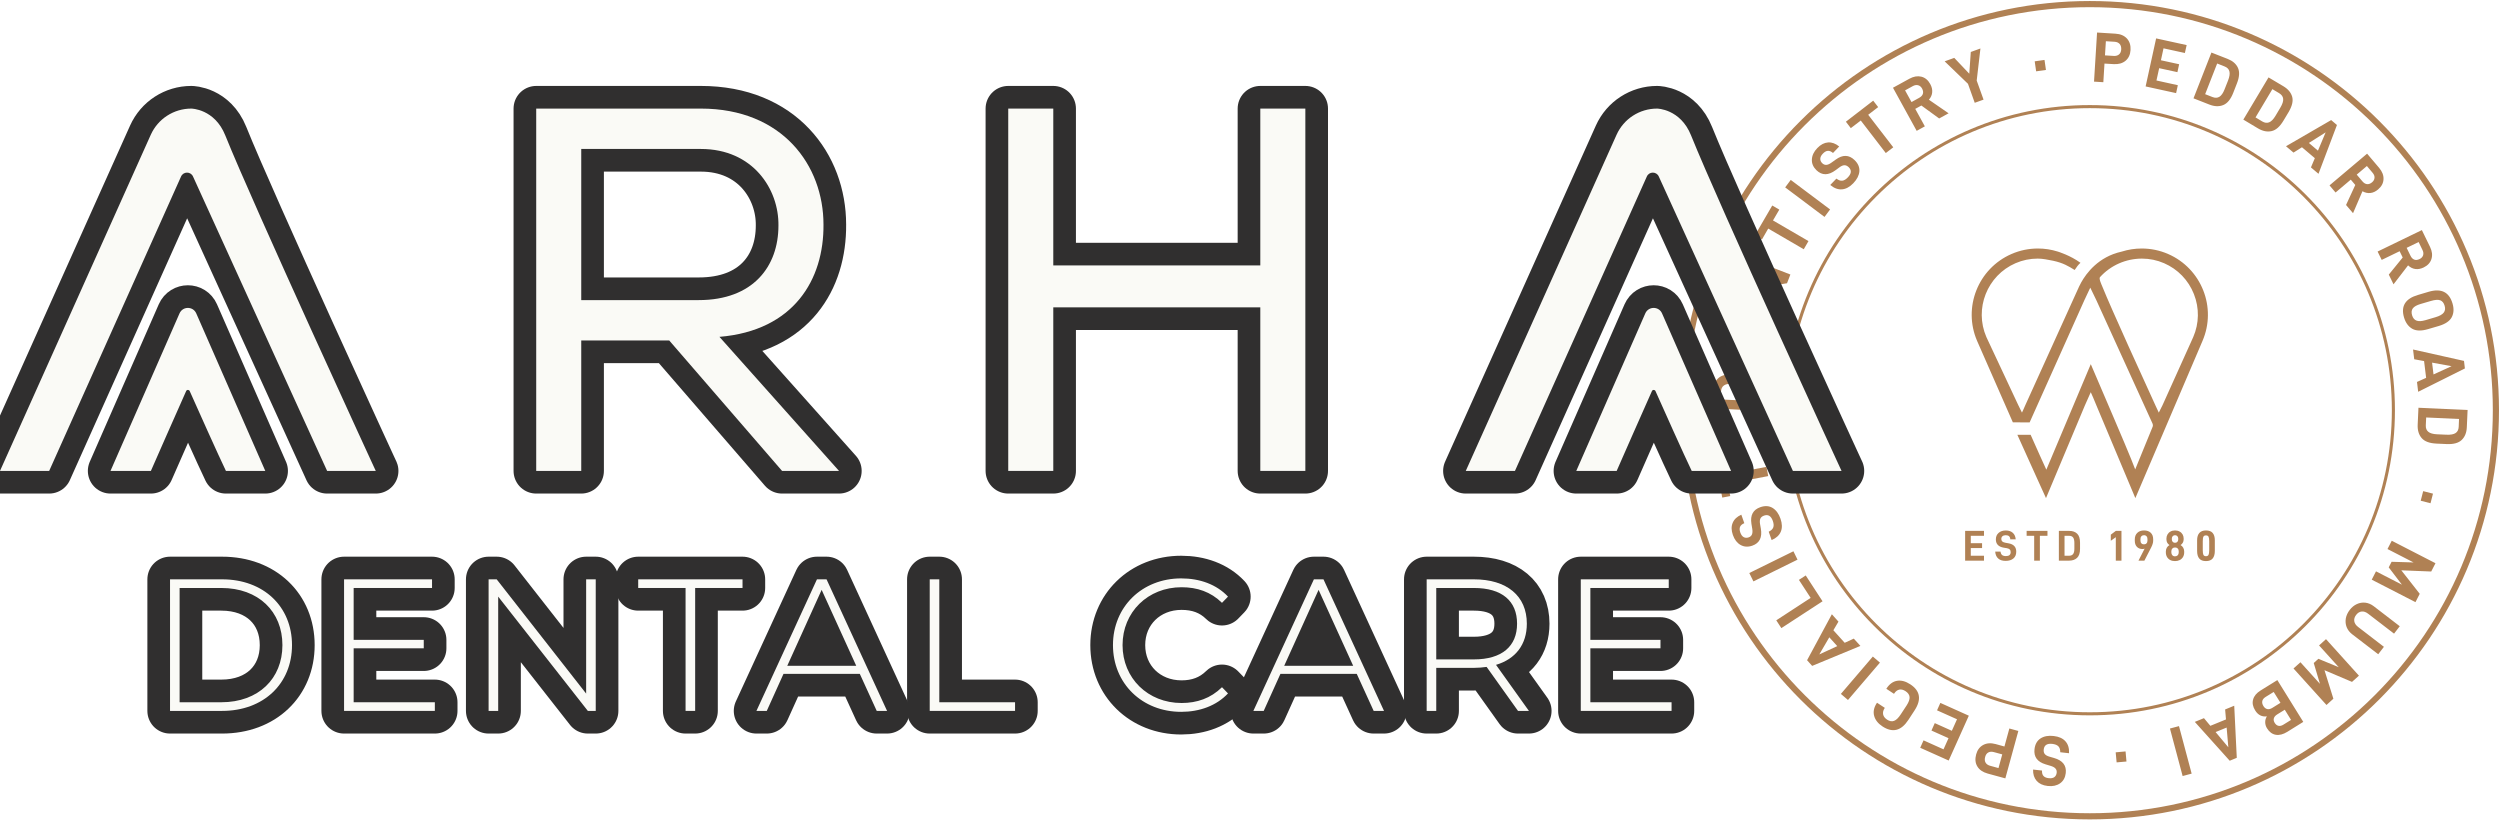
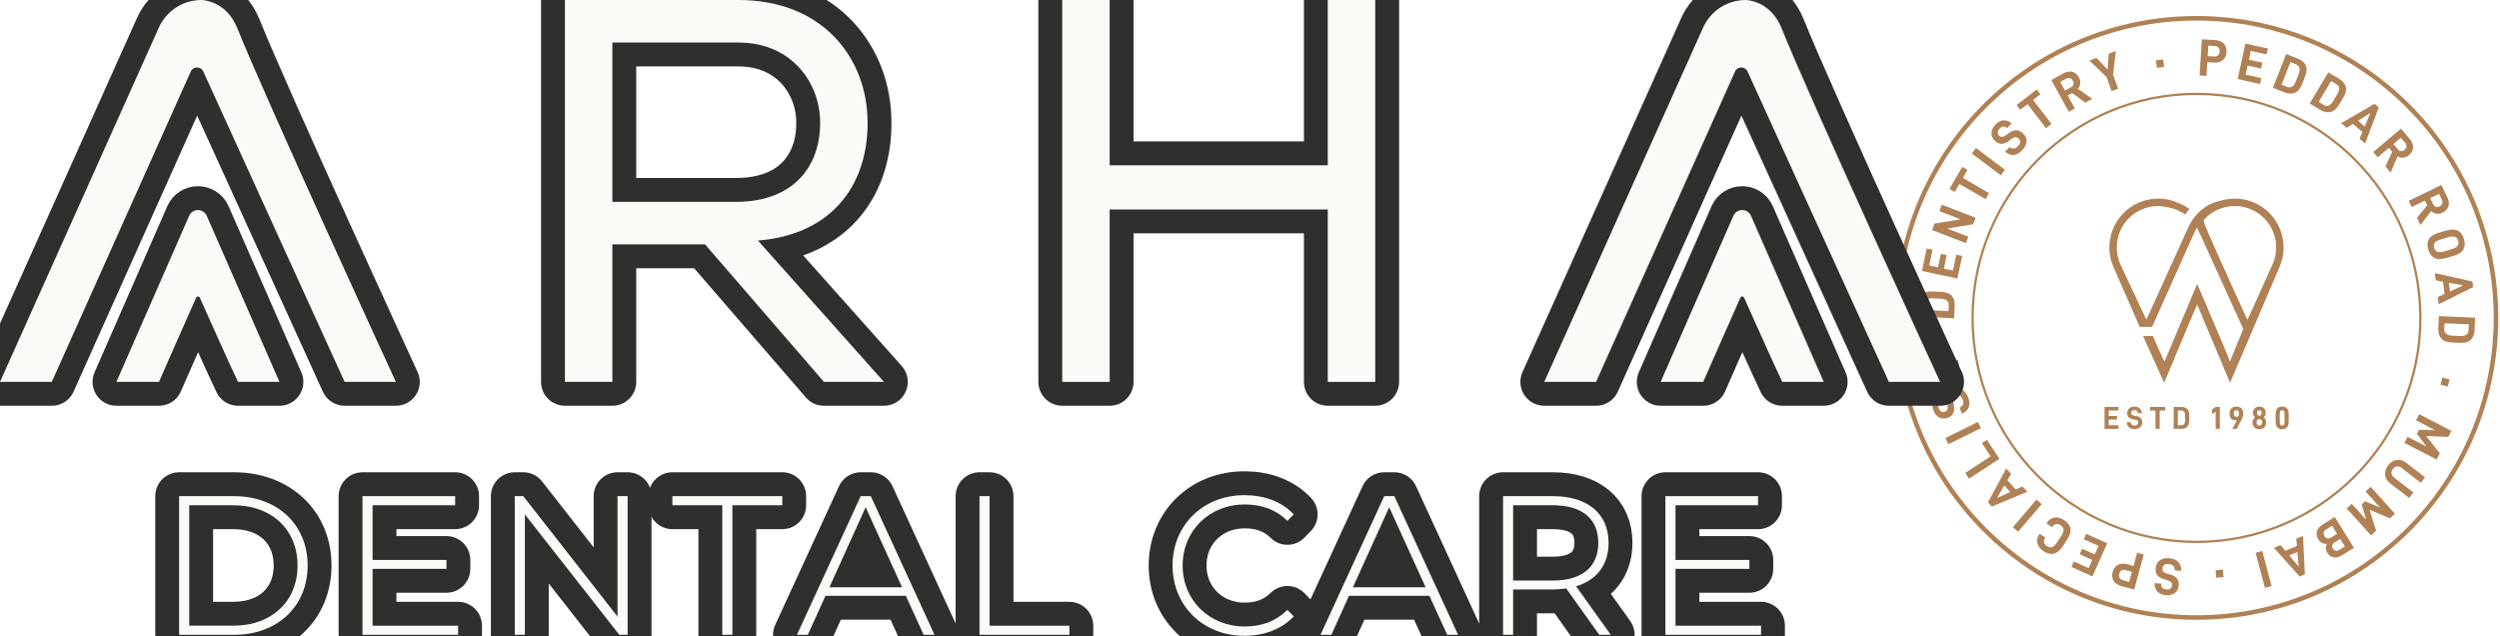
- <svg xmlns="http://www.w3.org/2000/svg" viewBox="0 -105.46 2428.01 796.8" role="img" aria-label="Arha Dental Care">
-   <g transform="translate(1631.22 -105.46) scale(3.98399)">
+ <svg xmlns="http://www.w3.org/2000/svg" viewBox="0 0 2303.71 585.88" role="img" aria-label="Arha Dental Care">
+   <g transform="translate(1745.95 14.06) scale(2.78879)">
    <g fill="none" stroke="#B08154">
      <circle cx="100" cy="100" r="99" stroke-width="1.5" />
      <circle cx="100" cy="100" r="74.01" stroke-width=".75" />
    </g>
    <g fill="#B08154">
      <path d="M109.05 9.39C108.39 8.68 107.46 8.28 106.24 8.21L101.77 7.93L101.03 19.9L103.3 20.04L103.58 15.5L105.78 15.63C107 15.71 107.97 15.43 108.72 14.81C109.46 14.19 109.86 13.32 109.93 12.21C110 11.05 109.71 10.11 109.05 9.39ZM107.11 13.28C106.78 13.55 106.35 13.67 105.8 13.63L103.7 13.5L103.92 10.05L106.02 10.18C106.57 10.21 106.99 10.39 107.28 10.72C107.57 11.05 107.69 11.5 107.66 12.07C107.62 12.61 107.44 13.01 107.11 13.28ZM117.97 11.78 123.18 12.92 123.61 10.99 116.17 9.36 113.61 21.07 121.04 22.7 121.46 20.77 116.25 19.62 116.91 16.62 121.36 17.59 121.78 15.66 117.34 14.69ZM129.65 12.81 125.28 23.97 129.15 25.49C130.4 25.98 131.53 26.02 132.53 25.61C133.54 25.2 134.35 24.21 134.97 22.63L135.86 20.35C136.48 18.78 136.56 17.51 136.11 16.53C135.67 15.56 134.82 14.83 133.58 14.35ZM129.92 23.66 128.12 22.96 131.05 15.48 132.84 16.19C133.49 16.44 133.89 16.84 134.03 17.39C134.18 17.94 134.07 18.69 133.7 19.64L132.85 21.79C132.5 22.69 132.08 23.29 131.6 23.59C131.11 23.89 130.55 23.91 129.92 23.66ZM143.57 18.87 137.43 29.16 140.99 31.29C142.15 31.98 143.25 32.2 144.31 31.96C145.37 31.73 146.33 30.88 147.2 29.43L148.46 27.33C149.32 25.87 149.62 24.63 149.34 23.6C149.05 22.57 148.34 21.71 147.2 21.03ZM142.05 29.61 140.4 28.62 144.51 21.73 146.17 22.72C146.76 23.08 147.09 23.54 147.14 24.1C147.2 24.67 146.96 25.39 146.44 26.26L145.26 28.25C144.76 29.08 144.25 29.61 143.72 29.82C143.2 30.03 142.64 29.96 142.05 29.61ZM154.86 38.56 153.91 40.81 155.75 42.37 160.25 30.47 158.84 29.27 147.83 35.65 149.66 37.2 151.72 35.9ZM155.62 36.73 153.41 34.85 157.49 32.27ZM164.72 45.09 162.47 49.97 164.17 51.97 166.47 46.62C167.1 46.98 167.75 47.12 168.4 47.05C169.05 46.98 169.68 46.69 170.28 46.18C171.12 45.47 171.56 44.64 171.6 43.69C171.65 42.75 171.29 41.83 170.54 40.93L167.6 37.46L158.44 45.19L159.91 46.93L163.62 43.79ZM165.07 42.57 167.55 40.47 168.94 42.12C169.28 42.52 169.44 42.92 169.41 43.34C169.38 43.76 169.18 44.12 168.81 44.44C168.4 44.78 168 44.93 167.59 44.89C167.18 44.85 166.81 44.62 166.46 44.21ZM176.28 62.77 172.89 66.94 174.04 69.31 177.59 64.69C178.12 65.19 178.71 65.49 179.36 65.58C180 65.67 180.68 65.54 181.39 65.2C182.38 64.72 183.02 64.02 183.29 63.12C183.57 62.21 183.45 61.23 182.94 60.18L180.95 56.09L170.16 61.32L171.16 63.36L175.53 61.24ZM177.24 60.42 180.16 59 181.1 60.94C181.33 61.4 181.38 61.84 181.25 62.24C181.12 62.63 180.84 62.94 180.4 63.15C179.92 63.38 179.49 63.43 179.1 63.29C178.72 63.14 178.41 62.83 178.18 62.35ZM179.97 71.91C176.92 72.81 175.79 74.63 176.6 77.38C176.98 78.66 177.64 79.58 178.58 80.13C179.52 80.68 180.8 80.72 182.43 80.24L185.06 79.47C186.68 78.99 187.74 78.27 188.24 77.32C188.74 76.36 188.8 75.24 188.42 73.97C187.6 71.18 185.66 70.23 182.6 71.13ZM179.65 78.16C179.13 77.97 178.77 77.53 178.57 76.87C178.36 76.17 178.42 75.6 178.75 75.17C179.07 74.73 179.71 74.38 180.65 74.1L183.14 73.37C184.14 73.07 184.9 73.02 185.42 73.2C185.93 73.39 186.3 73.83 186.5 74.53C186.7 75.2 186.63 75.76 186.28 76.21C185.94 76.66 185.28 77.03 184.3 77.32L181.82 78.05C180.89 78.32 180.17 78.36 179.65 78.16ZM181.99 92.11 179.76 93.11 180.05 95.51 191.44 89.82 191.22 87.98 178.8 85.2 179.09 87.58 181.49 88.02ZM183.79 91.28 183.44 88.4 188.19 89.27ZM192.1 99.94 180.12 99.4 179.93 103.55C179.87 104.89 180.2 105.98 180.91 106.8C181.62 107.62 182.82 108.06 184.51 108.14L186.96 108.25C188.65 108.33 189.88 108 190.65 107.26C191.43 106.52 191.85 105.49 191.91 104.16ZM181.91 103.69 182 101.77 190.01 102.13 189.93 104.05C189.9 104.75 189.65 105.25 189.17 105.57C188.7 105.88 187.96 106.02 186.94 105.97L184.63 105.87C183.66 105.82 182.95 105.62 182.52 105.26C182.08 104.9 181.88 104.38 181.91 103.69ZM183.66 120.34 181.27 119.73 180.67 122.07 183.06 122.68ZM179.39 146.79 180.43 144.76 175.94 139.03 183.23 139.32 184.27 137.3 173.61 131.82 172.57 133.84 178.93 137.11 173.57 136.95 172.87 138.31 176.09 142.53 169.77 139.28 168.73 141.31ZM165.1 147.26C164.43 147.57 163.85 148.05 163.36 148.69C162.86 149.35 162.54 150.03 162.41 150.76C162.29 151.49 162.35 152.19 162.61 152.87C162.88 153.54 163.32 154.12 163.94 154.6L170.31 159.49L171.7 157.68L165.4 152.83C164.85 152.41 164.55 151.94 164.47 151.42C164.39 150.9 164.55 150.4 164.93 149.9C165.31 149.4 165.76 149.13 166.28 149.07C166.79 149.02 167.32 149.2 167.86 149.62L174.17 154.47L175.56 152.66L169.2 147.77C168.57 147.29 167.9 147.01 167.18 146.92C166.47 146.84 165.77 146.95 165.1 147.26ZM157.7 171.86 159.38 170.33 157.21 163.38 163.92 166.23 165.61 164.71 157.58 155.81 155.89 157.34 160.69 162.65 155.72 160.6 154.59 161.63 156.11 166.71 151.35 161.44 149.66 162.96ZM141.56 174.39C142.04 174.63 142.58 174.71 143.17 174.63C142.89 175.08 142.75 175.56 142.76 176.08C142.77 176.6 142.92 177.09 143.2 177.54C143.76 178.45 144.47 178.97 145.33 179.12C146.19 179.27 147.12 179.03 148.12 178.42L152.04 175.98L145.72 165.79L141.63 168.33C140.65 168.94 140.04 169.67 139.81 170.53C139.57 171.38 139.74 172.27 140.32 173.19C140.66 173.75 141.07 174.14 141.56 174.39ZM149.06 175.5 147.22 176.64C146.78 176.92 146.37 177.02 146.01 176.94C145.64 176.87 145.33 176.63 145.07 176.21C144.84 175.83 144.77 175.46 144.87 175.11C144.97 174.75 145.24 174.44 145.68 174.16L147.53 173.02ZM142.05 170.9C142.13 170.52 142.41 170.18 142.87 169.89L144.83 168.68L146.48 171.33L144.52 172.55C144.06 172.84 143.64 172.94 143.27 172.86C142.89 172.77 142.58 172.53 142.33 172.13C142.06 171.69 141.97 171.29 142.05 170.9ZM129.39 176.94 127.83 175.07 125.6 175.98 134.11 185.45 135.83 184.74 135.21 172.04 132.99 172.95 133.2 175.38ZM130.67 178.46 133.36 177.36 133.77 182.17ZM124.83 188.59 121.74 177.01 119.54 177.6 122.63 189.18ZM108.94 185.64 108.72 183.18 106.31 183.4 106.54 185.85ZM94.06 180.71C93.42 179.99 92.46 179.56 91.19 179.42C89.89 179.27 88.82 179.47 87.98 180.02C87.14 180.57 86.66 181.44 86.52 182.64C86.31 184.5 87.21 185.73 89.22 186.33L90.45 186.7C91.01 186.87 91.4 187.08 91.64 187.36C91.88 187.63 91.97 187.97 91.93 188.38C91.87 188.86 91.68 189.21 91.35 189.45C91.02 189.68 90.56 189.77 89.98 189.7C89.4 189.64 88.98 189.46 88.71 189.16C88.44 188.86 88.32 188.42 88.35 187.84L86.17 187.6C86.14 188.74 86.43 189.65 87.04 190.35C87.66 191.05 88.55 191.47 89.73 191.6C90.94 191.74 91.94 191.52 92.75 190.96C93.55 190.4 94.01 189.56 94.14 188.46C94.35 186.61 93.39 185.38 91.28 184.78L90.18 184.46C89.64 184.31 89.26 184.1 89.03 183.82C88.8 183.54 88.72 183.17 88.77 182.7C88.89 181.65 89.59 181.2 90.86 181.34C91.53 181.42 92.02 181.61 92.33 181.92C92.64 182.23 92.8 182.71 92.8 183.38L94.94 183.62C95 182.4 94.71 181.43 94.06 180.71ZM72.58 186.83C73.08 187.67 73.92 188.24 75.09 188.57L79.41 189.75L82.58 178.19L80.39 177.59L79.19 181.98L77.06 181.39C75.88 181.07 74.87 181.14 74.02 181.6C73.17 182.05 72.59 182.82 72.3 183.89C71.99 185.02 72.08 186 72.58 186.83ZM75.27 183.43C75.65 183.23 76.1 183.2 76.63 183.35L78.66 183.9L77.74 187.24L75.71 186.68C75.18 186.54 74.8 186.27 74.59 185.9C74.37 185.52 74.34 185.05 74.5 184.49C74.64 183.98 74.9 183.62 75.27 183.43ZM64.34 182.67 59.47 180.48 58.66 182.29 65.6 185.4 70.51 174.47 63.57 171.35 62.76 173.16 67.63 175.34 66.37 178.15 62.21 176.28 61.4 178.09 65.56 179.95ZM57.27 173.2C59.02 170.54 58.67 168.41 56.24 166.82C55.13 166.09 54.06 165.8 53.04 165.96C52.03 166.12 51.17 166.74 50.46 167.81L50.4 167.91L52.27 169.14L52.35 169.02C52.68 168.52 53.08 168.22 53.56 168.11C54.03 168.01 54.54 168.14 55.08 168.49C55.69 168.89 56.02 169.37 56.07 169.92C56.11 170.48 55.87 171.16 55.34 171.98L53.92 174.14C53.35 175.01 52.81 175.54 52.28 175.73C51.76 175.93 51.19 175.83 50.58 175.43C50.04 175.07 49.72 174.65 49.62 174.16C49.52 173.66 49.64 173.16 49.98 172.64L50.03 172.56L48.13 171.31L48.06 171.41C47.37 172.47 47.16 173.5 47.43 174.51C47.7 175.51 48.38 176.38 49.47 177.09C51.93 178.7 54.02 178.17 55.77 175.5ZM41.05 170.64 48.84 161.53 47.11 160.05 39.32 169.16ZM37.49 153.64 38.73 151.54 37.12 149.74 31.08 160.95 32.32 162.33 44.08 157.46 42.47 155.68 40.25 156.7ZM36.5 155.36 38.44 157.51 34.06 159.53ZM24.81 153.12 34.85 146.58 30.75 140.28 29.09 141.36 31.95 145.75 23.57 151.22ZM18 141.73 28.75 136.43 27.75 134.39 16.99 139.69ZM24.68 129.6C25.05 128.71 25.02 127.66 24.6 126.45C24.17 125.21 23.52 124.34 22.67 123.82C21.81 123.3 20.82 123.24 19.68 123.64C17.91 124.26 17.19 125.6 17.51 127.67L17.72 128.94C17.81 129.51 17.78 129.96 17.64 130.29C17.5 130.63 17.23 130.86 16.84 131C16.39 131.15 15.99 131.14 15.63 130.94C15.27 130.75 15 130.37 14.8 129.81C14.61 129.27 14.59 128.81 14.74 128.43C14.9 128.06 15.24 127.76 15.78 127.54L15.05 125.47C14.01 125.93 13.31 126.59 12.95 127.45C12.58 128.31 12.6 129.29 12.99 130.41C13.39 131.56 14.02 132.37 14.87 132.85C15.73 133.33 16.68 133.39 17.73 133.02C19.49 132.41 20.18 131.02 19.81 128.86L19.61 127.73C19.52 127.17 19.55 126.73 19.7 126.41C19.85 126.09 20.15 125.85 20.6 125.69C21.59 125.34 22.3 125.78 22.73 126.99C22.95 127.63 22.99 128.15 22.84 128.56C22.7 128.97 22.33 129.33 21.73 129.62L22.44 131.66C23.56 131.18 24.31 130.49 24.68 129.6ZM10.78 112.67 8.83 113.04 10.4 121.3 12.35 120.93 11.78 117.93 21.61 116.06 21.18 113.81 11.35 115.67ZM7.91 99.54 19.88 100.14 20.09 96C20.16 94.65 19.84 93.57 19.13 92.75C18.42 91.92 17.23 91.47 15.54 91.38L13.09 91.26C11.4 91.17 10.17 91.5 9.39 92.23C8.61 92.96 8.19 93.99 8.12 95.32ZM18.11 95.84 18.02 97.77 10 97.37 10.1 95.44C10.13 94.75 10.39 94.24 10.86 93.93C11.33 93.62 12.08 93.49 13.1 93.54L15.41 93.66C16.38 93.7 17.08 93.91 17.51 94.27C17.95 94.64 18.15 95.16 18.11 95.84ZM11.65 82.69 12.75 77.47 10.82 77.06 9.24 84.51 20.97 86.99 22.55 79.54 20.61 79.13 19.5 84.35 16.5 83.71 17.44 79.26 15.5 78.85 14.56 83.3ZM15.83 62.59 15.01 64.72 22.01 67.43 13.41 68.83 12.59 70.96 23.77 75.28 24.59 73.16 17.61 70.46 26.19 69.05 27.01 66.92ZM24.31 51.1 22.59 50.1 18.36 57.37 20.08 58.37 21.61 55.72 30.27 60.76 31.42 58.77 22.77 53.74ZM25.74 45.68 35.33 52.88 36.69 51.06 27.1 43.86ZM39.57 46.16C40.53 46.09 41.46 45.59 42.35 44.67C43.26 43.72 43.75 42.75 43.83 41.76C43.9 40.76 43.51 39.84 42.64 39.01C41.29 37.71 39.76 37.67 38.07 38.9L37.02 39.65C36.55 39.99 36.14 40.17 35.78 40.19C35.42 40.22 35.09 40.08 34.79 39.8C34.45 39.47 34.28 39.1 34.3 38.69C34.31 38.29 34.52 37.87 34.93 37.45C35.33 37.03 35.73 36.8 36.13 36.77C36.53 36.74 36.95 36.91 37.4 37.29L38.91 35.71C38.03 34.99 37.13 34.66 36.2 34.72C35.27 34.79 34.4 35.24 33.58 36.09C32.73 36.97 32.29 37.9 32.25 38.88C32.2 39.86 32.58 40.73 33.38 41.51C34.73 42.8 36.28 42.79 38.04 41.48L38.96 40.8C39.41 40.46 39.82 40.29 40.17 40.28C40.53 40.27 40.88 40.43 41.22 40.75C41.98 41.49 41.91 42.31 41.02 43.24C40.56 43.72 40.11 44 39.67 44.05C39.24 44.11 38.76 43.94 38.23 43.54L36.73 45.09C37.66 45.88 38.61 46.23 39.57 46.16ZM48.41 26.11 47.2 24.54 40.54 29.67 41.74 31.24 44.17 29.38 50.27 37.31 52.09 35.91 45.98 27.98ZM58.94 25.72 63.28 28.88 65.58 27.62 60.78 24.31C61.26 23.75 61.53 23.15 61.58 22.5C61.64 21.85 61.48 21.17 61.1 20.48C60.57 19.52 59.85 18.92 58.93 18.69C58.01 18.47 57.04 18.63 56.01 19.2L52.02 21.39L57.8 31.9L59.79 30.8L57.45 26.54ZM56.54 24.88 54.97 22.03 56.86 20.99C57.32 20.74 57.75 20.67 58.15 20.78C58.55 20.89 58.87 21.15 59.11 21.58C59.36 22.05 59.43 22.48 59.31 22.87C59.18 23.26 58.89 23.58 58.42 23.84ZM72.43 19.64 73.34 11.82 70.99 12.67 70.62 17.97 66.96 14.11 64.62 14.95 70.3 20.43 71.95 25.06 74.1 24.29ZM86.57 14.95 86.92 17.39 89.31 17.05 88.96 14.61ZM70.99 130.62H74.21V129.42H69.61V136.67H74.21V135.47H70.99V133.61H73.74V132.42H70.99ZM77.67 136.15C78.1 136.54 78.71 136.73 79.48 136.73C80.27 136.73 80.9 136.54 81.37 136.15C81.83 135.77 82.07 135.21 82.07 134.48C82.07 133.35 81.44 132.67 80.2 132.45L79.43 132.31C79.09 132.25 78.84 132.14 78.67 132C78.51 131.85 78.43 131.65 78.43 131.4C78.43 131.11 78.52 130.88 78.71 130.72C78.89 130.56 79.16 130.47 79.51 130.47C79.86 130.47 80.13 130.55 80.31 130.71C80.49 130.88 80.6 131.13 80.62 131.48H81.94C81.88 130.8 81.65 130.26 81.23 129.89C80.81 129.51 80.25 129.32 79.54 129.32C78.8 129.32 78.21 129.51 77.77 129.91C77.32 130.3 77.1 130.83 77.1 131.5C77.1 132.63 77.75 133.3 79.06 133.52L79.75 133.63C80.08 133.69 80.33 133.79 80.48 133.94C80.63 134.09 80.71 134.31 80.71 134.6C80.71 135.24 80.32 135.56 79.55 135.56C79.14 135.56 78.83 135.47 78.63 135.31C78.42 135.14 78.29 134.86 78.24 134.46H76.94C76.99 135.2 77.23 135.76 77.67 136.15ZM89.68 130.62V129.42H84.6V130.62H86.44V136.67H87.83V130.62ZM92.46 129.42V136.67H94.97C95.78 136.67 96.43 136.44 96.9 135.99C97.38 135.54 97.62 134.8 97.62 133.78V132.3C97.62 131.28 97.38 130.54 96.92 130.1C96.45 129.65 95.82 129.42 95.01 129.42ZM95 135.47H93.84V130.62H95C95.42 130.62 95.73 130.76 95.94 131.04C96.14 131.31 96.24 131.76 96.24 132.37V133.77C96.24 134.36 96.14 134.79 95.93 135.06C95.72 135.33 95.42 135.47 95 135.47ZM106.34 130.95V136.67H107.72V129.42H106.34L105.12 130.34V131.83ZM113.37 133.74 111.87 136.67H113.31L114.97 133.44C115.13 133.14 115.24 132.85 115.32 132.59C115.41 132.33 115.45 132.06 115.45 131.78V131.45C115.45 130.78 115.25 130.25 114.85 129.87C114.46 129.5 113.91 129.31 113.21 129.31C112.54 129.31 112 129.5 111.59 129.89C111.18 130.27 110.97 130.81 110.97 131.49V131.83C110.97 132.45 111.14 132.94 111.48 133.3C111.82 133.66 112.27 133.84 112.84 133.84C113.04 133.84 113.21 133.81 113.37 133.74ZM113.83 132.45C113.68 132.62 113.48 132.7 113.21 132.7C112.94 132.7 112.73 132.62 112.58 132.45C112.42 132.29 112.35 132.06 112.35 131.75V131.43C112.35 131.13 112.42 130.89 112.58 130.73C112.73 130.56 112.94 130.47 113.21 130.47C113.48 130.47 113.68 130.56 113.83 130.73C113.98 130.89 114.06 131.12 114.06 131.42V131.76C114.06 132.06 113.98 132.29 113.83 132.45ZM119.62 136.53C119.96 136.7 120.34 136.78 120.77 136.78C121.2 136.78 121.58 136.7 121.92 136.53C122.26 136.36 122.52 136.11 122.72 135.79C122.91 135.46 123.01 135.09 123.01 134.66V134.42C123.01 134.11 122.93 133.81 122.78 133.53C122.63 133.26 122.41 133.04 122.13 132.87C122.35 132.73 122.53 132.55 122.67 132.3C122.81 132.06 122.88 131.78 122.88 131.47V131.28C122.88 130.92 122.8 130.6 122.63 130.29C122.46 129.99 122.22 129.75 121.9 129.58C121.58 129.4 121.21 129.31 120.78 129.31C120.35 129.31 119.98 129.4 119.67 129.58C119.35 129.75 119.11 129.99 118.94 130.29C118.77 130.6 118.68 130.92 118.68 131.28V131.47C118.68 131.79 118.75 132.06 118.88 132.31C119.02 132.55 119.2 132.73 119.43 132.87C119.15 133.03 118.93 133.25 118.77 133.52C118.62 133.8 118.54 134.1 118.54 134.43V134.67C118.54 135.09 118.64 135.46 118.83 135.79C119.02 136.11 119.29 136.36 119.62 136.53ZM121.35 132.09C121.21 132.24 121.02 132.32 120.78 132.32C120.54 132.32 120.35 132.24 120.21 132.09C120.07 131.94 120 131.73 120 131.48V131.28C120 131.05 120.07 130.86 120.22 130.7C120.36 130.55 120.55 130.47 120.78 130.47C121.01 130.47 121.2 130.55 121.34 130.7C121.48 130.86 121.56 131.05 121.56 131.28V131.48C121.56 131.73 121.49 131.93 121.35 132.09ZM121.44 135.36C121.27 135.53 121.05 135.62 120.78 135.62C120.5 135.62 120.28 135.53 120.12 135.35C119.96 135.17 119.88 134.94 119.88 134.65V134.4C119.88 134.12 119.96 133.89 120.13 133.72C120.3 133.54 120.51 133.46 120.78 133.46C121.05 133.46 121.27 133.54 121.44 133.72C121.6 133.89 121.68 134.12 121.68 134.4V134.65C121.68 134.95 121.6 135.18 121.44 135.36ZM126.69 136.16C127.04 136.58 127.58 136.78 128.32 136.78C129.05 136.78 129.6 136.57 129.95 136.15C130.3 135.73 130.48 135.11 130.48 134.28V131.72C130.48 130.92 130.3 130.32 129.95 129.92C129.6 129.51 129.05 129.31 128.32 129.31C127.61 129.31 127.07 129.51 126.71 129.92C126.34 130.33 126.16 130.93 126.16 131.72V134.28C126.16 135.12 126.33 135.74 126.69 136.16ZM128.94 135.27C128.83 135.48 128.63 135.59 128.32 135.59C128.02 135.59 127.81 135.48 127.7 135.27C127.6 135.05 127.54 134.69 127.54 134.17V131.92C127.54 131.4 127.59 131.04 127.7 130.83C127.8 130.62 128.01 130.52 128.32 130.52C128.63 130.52 128.83 130.62 128.94 130.83C129.05 131.04 129.11 131.4 129.11 131.92V134.17C129.11 134.69 129.05 135.05 128.94 135.27Z" />
      <path transform="translate(69 60.58) scale(0.06745)" d="M833.41 320.11C833.38 320.16 833.37 320.19 722.37 566.44C720.09 571.49 708.97 593.11 708.97 593.11C708.97 593.11 698.86 571.54 696.56 566.51C659.73 486.12 537.05 217.6 504.88 137.46C502.53 131.62 491.61 108.83 496.31 103.62C534.77 60.96 590.04 36.5 647.95 36.5C675.74 36.5 702.7 42.09 728.08 53.11C777.73 74.67 816.04 114.35 835.96 164.83C855.87 215.32 854.97 270.47 833.41 320.11ZM742.55 19.81C712.28 6.67 680.21 0 647.23 0C622.75 0 598.49 3.75 575.15 11.14C574.74 11.27 574.33 11.38 573.93 11.47C490.9 29.91 447.06 89.2 428.25 123.09C427.45 124.97 426.39 126.93 425.25 129.03C423.76 131.77 421.91 135.18 421.01 137.19L226.79 565.7C224.9 570.82 214.46 593.11 214.46 593.11C214.46 593.11 203.41 570.91 201.07 566L86.06 320.57C85.98 320.41 85.91 320.25 85.85 320.12C41.28 217.47 88.52 97.69 191.17 53.11C216.56 42.08 243.53 36.49 271.32 36.49C290.03 36.49 308.36 40.67 326.89 44.21C363.52 52.16 382.67 63.86 404.88 77.64C410.6 68.41 419.13 57.31 425.9 51.74C390.06 25.3 345.82 11.68 344.1 11.14C320.76 3.75 296.51 0 272.02 0C239.05 0 206.98 6.67 176.71 19.81C55.7 72.36 0 213.55 52.53 334.52C52.98 335.54 118.07 483.69 181.49 628.26L242.14 628.51L439.78 187.31C443.63 178.5 461.31 141.45 461.31 141.45C461.31 141.45 479.38 178.37 483.3 186.97L686.49 633.05C688 636.35 688.18 640.06 687.01 643.49C686.76 644.23 623.7 798.38 623.7 798.38C623.7 798.38 614.09 769.97 541.27 600.3C508.91 524.89 472.13 439.1 463.17 417.99C444.03 463.43 302.51 799.4 302.51 799.4C302.51 799.4 260.13 706.61 245.78 673.35L197.81 673.35C253.96 798.98 293.86 884.77 301.3 902.14C316.17 866.71 441.34 568.43 441.55 567.92C447.91 553.43 463.1 519.32 463.1 519.32C463.1 519.32 480.77 558.87 484.12 568.68C490.23 583.21 607.4 862.04 624.25 902.15L866.7 334.57C919.25 213.56 863.55 72.36 742.55 19.81Z" />
    </g>
  </g>
  <g fill="#302F2F" stroke="#302F2F" stroke-width="44" stroke-linejoin="round">
    <path d="M214.96 576.57C251.1 576.57 274.29 553.57 274.29 521.08C274.29 488.59 251.1 465.59 214.96 465.59L174.44 465.59L174.44 576.57L214.96 576.57ZM165.13 457.19L215.69 457.19C256.21 457.19 283.6 483.84 283.6 521.08C283.6 558.32 256.21 584.97 215.69 584.97L165.13 584.97L165.13 457.19Z" />
    <path d="M422.32 576.57L422.32 584.97L334.16 584.97L334.16 457.19L419.59 457.19L419.59 465.59L343.47 465.59L343.47 515.97L411.55 515.97L411.55 524.18L343.47 524.18L343.47 576.57L422.32 576.57Z" />
    <path d="M578.58 457.19L578.58 584.97L570.91 584.97L483.84 473.98L483.84 584.97L474.53 584.97L474.53 457.19L482.38 457.19L569.27 568.17L569.27 457.19L578.58 457.19Z" />
    <path d="M665.83 465.59L619.83 465.59L619.83 457.19L721.14 457.19L721.14 465.59L675.14 465.59L675.14 584.97L665.83 584.97L665.83 465.59Z" />
    <path d="M831.58 541.16L797.99 467.41L764.59 541.16L831.58 541.16ZM835.05 549.01L760.94 549.01L744.69 584.97L734.65 584.97L793.43 457.19L802.74 457.19L861.52 584.97L851.48 584.97L835.05 549.01Z" />
    <path d="M902.95 457.19L912.26 457.19L912.26 576.57L985.82 576.57L985.82 584.97L902.95 584.97L902.95 457.19Z" />
    <path d="M1080.92 521.08C1080.92 483.84 1109.22 456.28 1147.18 456.28C1165.26 456.28 1181.5 462.12 1192.64 473.98L1186.8 480.01C1175.84 469.24 1162.52 464.86 1147.55 464.86C1114.87 464.86 1090.23 488.95 1090.23 521.08C1090.23 553.21 1114.87 577.3 1147.55 577.3C1162.52 577.3 1175.84 572.74 1186.8 561.97L1192.64 567.99C1181.5 579.86 1165.26 585.88 1147.18 585.88C1109.22 585.88 1080.92 558.32 1080.92 521.08Z" />
    <path d="M1314.21 541.16L1280.62 467.41L1247.22 541.16L1314.21 541.16ZM1317.68 549.01L1243.56 549.01L1227.32 584.97L1217.28 584.97L1276.06 457.19L1285.37 457.19L1344.15 584.97L1334.11 584.97L1317.68 549.01Z" />
    <path d="M1431.4 534.95C1458.78 534.95 1473.38 522.17 1473.38 500.27C1473.38 478.18 1458.78 465.59 1431.4 465.59L1394.89 465.59L1394.89 534.95L1431.4 534.95ZM1474.29 584.97L1443.81 542.25C1439.79 542.8 1435.78 543.17 1431.4 543.17L1394.89 543.17L1394.89 584.97L1385.58 584.97L1385.58 457.19L1431.4 457.19C1463.52 457.19 1482.87 473.25 1482.87 500.27C1482.87 520.53 1471.92 534.59 1452.94 540.25L1484.88 584.97L1474.29 584.97Z" />
    <path d="M1623.43 576.57L1623.43 584.97L1535.26 584.97L1535.26 457.19L1620.69 457.19L1620.69 465.59L1544.57 465.59L1544.57 515.97L1612.66 515.97L1612.66 524.18L1544.57 524.18L1544.57 576.57L1623.43 576.57Z" />
    <path d="M756.03 113.61C756.53 78.42 731.4 39.21 680.63 39.21L564.51 39.21L564.51 186L678.62 186C731.4 186 756.03 153.32 756.03 113.61ZM649.96 225.21L564.51 225.21L564.51 351.89L520.77 351.89L520.77 0L680.63 0C760.05 0 799.77 55.3 799.77 112.61C800.27 165.89 771.11 215.66 698.73 221.69L814.85 351.89L759.55 351.89L649.96 225.21Z" />
    <path d="M1224.02 193.04L1022.95 193.04L1022.95 351.89L979.21 351.89L979.21 0L1022.95 0L1022.95 152.32L1224.02 152.32L1224.02 0L1267.76 0L1267.76 351.89L1224.02 351.89L1224.02 193.04Z" />
    <path d="M185.76 0C168.77 0 153.37 9.97 146.42 25.46L0 351.89L47.76 351.89L175.83 65.99C178.03 60.96 185.15 60.9 187.43 65.9L317.7 351.89L364.96 351.89C367 356.54 245.53 92.67 218.77 25.98C208.4 0.16 185.76 0 185.76 0Z" />
    <path d="M174.35 198.9L107.32 351.89L146.55 351.89C151.07 341.38 172.36 293.35 180.79 274.35C181.46 272.84 183.57 272.85 184.24 274.35C190.56 288.53 212.39 337.38 219.42 351.89L257.64 351.89L190.6 198.9C187.5 191.82 177.46 191.82 174.35 198.9Z" />
    <path d="M1609.33 0C1592.35 0 1576.95 9.97 1570 25.46L1423.57 351.89L1471.33 351.89L1599.4 65.99C1601.6 60.96 1608.72 60.9 1611 65.9L1741.27 351.89L1788.53 351.89C1790.58 356.54 1669.1 92.67 1642.34 25.98C1631.97 0.16 1609.33 0 1609.33 0Z" />
    <path d="M1597.92 198.9L1530.89 351.89L1570.12 351.89C1574.64 341.38 1595.93 293.35 1604.36 274.35C1605.03 272.84 1607.14 272.85 1607.81 274.35C1614.13 288.53 1635.96 337.38 1643 351.89L1681.21 351.89L1614.18 198.9C1611.07 191.82 1601.03 191.82 1597.92 198.9Z" />
  </g>
  <g fill="#FAFAF6">
    <path d="M214.96 576.57C251.1 576.57 274.29 553.57 274.29 521.08C274.29 488.59 251.1 465.59 214.96 465.59L174.44 465.59L174.44 576.57L214.96 576.57ZM165.13 457.19L215.69 457.19C256.21 457.19 283.6 483.84 283.6 521.08C283.6 558.32 256.21 584.97 215.69 584.97L165.13 584.97L165.13 457.19Z" />
    <path d="M422.32 576.57L422.32 584.97L334.16 584.97L334.16 457.19L419.59 457.19L419.59 465.59L343.47 465.59L343.47 515.97L411.55 515.97L411.55 524.18L343.47 524.18L343.47 576.57L422.32 576.57Z" />
    <path d="M578.58 457.19L578.58 584.97L570.91 584.97L483.84 473.98L483.84 584.97L474.53 584.97L474.53 457.19L482.38 457.19L569.27 568.17L569.27 457.19L578.58 457.19Z" />
    <path d="M665.83 465.59L619.83 465.59L619.83 457.19L721.14 457.19L721.14 465.59L675.14 465.59L675.14 584.97L665.83 584.97L665.83 465.59Z" />
    <path d="M831.58 541.16L797.99 467.41L764.59 541.16L831.58 541.16ZM835.05 549.01L760.94 549.01L744.69 584.97L734.65 584.97L793.43 457.19L802.74 457.19L861.52 584.97L851.48 584.97L835.05 549.01Z" />
    <path d="M902.95 457.19L912.26 457.19L912.26 576.57L985.82 576.57L985.82 584.97L902.95 584.97L902.95 457.19Z" />
    <path d="M1080.92 521.08C1080.92 483.84 1109.22 456.28 1147.18 456.28C1165.26 456.28 1181.5 462.12 1192.64 473.98L1186.8 480.01C1175.84 469.24 1162.52 464.86 1147.55 464.86C1114.87 464.86 1090.23 488.95 1090.23 521.08C1090.23 553.21 1114.87 577.3 1147.55 577.3C1162.52 577.3 1175.84 572.74 1186.8 561.97L1192.64 567.99C1181.5 579.86 1165.26 585.88 1147.18 585.88C1109.22 585.88 1080.92 558.32 1080.92 521.08Z" />
    <path d="M1314.21 541.16L1280.62 467.41L1247.22 541.16L1314.21 541.16ZM1317.68 549.01L1243.56 549.01L1227.32 584.97L1217.28 584.97L1276.06 457.19L1285.37 457.19L1344.15 584.97L1334.11 584.97L1317.68 549.01Z" />
    <path d="M1431.4 534.95C1458.78 534.95 1473.38 522.17 1473.38 500.27C1473.38 478.18 1458.78 465.59 1431.4 465.59L1394.89 465.59L1394.89 534.95L1431.4 534.95ZM1474.29 584.97L1443.81 542.25C1439.79 542.8 1435.78 543.17 1431.4 543.17L1394.89 543.17L1394.89 584.97L1385.58 584.97L1385.58 457.19L1431.4 457.19C1463.52 457.19 1482.87 473.25 1482.87 500.27C1482.87 520.53 1471.92 534.59 1452.94 540.25L1484.88 584.97L1474.29 584.97Z" />
    <path d="M1623.43 576.57L1623.43 584.97L1535.26 584.97L1535.26 457.19L1620.69 457.19L1620.69 465.59L1544.57 465.59L1544.57 515.97L1612.66 515.97L1612.66 524.18L1544.57 524.18L1544.57 576.57L1623.43 576.57Z" />
    <path d="M756.03 113.61C756.53 78.42 731.4 39.21 680.63 39.21L564.51 39.21L564.51 186L678.62 186C731.4 186 756.03 153.32 756.03 113.61ZM649.96 225.21L564.51 225.21L564.51 351.89L520.77 351.89L520.77 0L680.63 0C760.05 0 799.77 55.3 799.77 112.61C800.27 165.89 771.11 215.66 698.73 221.69L814.85 351.89L759.55 351.89L649.96 225.21Z" />
    <path d="M1224.02 193.04L1022.95 193.04L1022.95 351.89L979.21 351.89L979.21 0L1022.95 0L1022.95 152.32L1224.02 152.32L1224.02 0L1267.76 0L1267.76 351.89L1224.02 351.89L1224.02 193.04Z" />
    <path d="M185.76 0C168.77 0 153.37 9.97 146.42 25.46L0 351.89L47.76 351.89L175.83 65.99C178.03 60.96 185.15 60.9 187.43 65.9L317.7 351.89L364.96 351.89C367 356.54 245.53 92.67 218.77 25.98C208.4 0.16 185.76 0 185.76 0Z" />
    <path d="M174.35 198.9L107.32 351.89L146.55 351.89C151.07 341.38 172.36 293.35 180.79 274.35C181.46 272.84 183.57 272.85 184.24 274.35C190.56 288.53 212.39 337.38 219.42 351.89L257.64 351.89L190.6 198.9C187.5 191.82 177.46 191.82 174.35 198.9Z" />
    <path d="M1609.33 0C1592.35 0 1576.95 9.97 1570 25.46L1423.57 351.89L1471.33 351.89L1599.4 65.99C1601.6 60.96 1608.72 60.9 1611 65.9L1741.27 351.89L1788.53 351.89C1790.58 356.54 1669.1 92.67 1642.34 25.98C1631.97 0.16 1609.33 0 1609.33 0Z" />
    <path d="M1597.92 198.9L1530.89 351.89L1570.12 351.89C1574.64 341.38 1595.93 293.35 1604.36 274.35C1605.03 272.84 1607.14 272.85 1607.81 274.35C1614.13 288.53 1635.96 337.38 1643 351.89L1681.21 351.89L1614.18 198.9C1611.07 191.82 1601.03 191.82 1597.92 198.9Z" />
  </g>
</svg>
